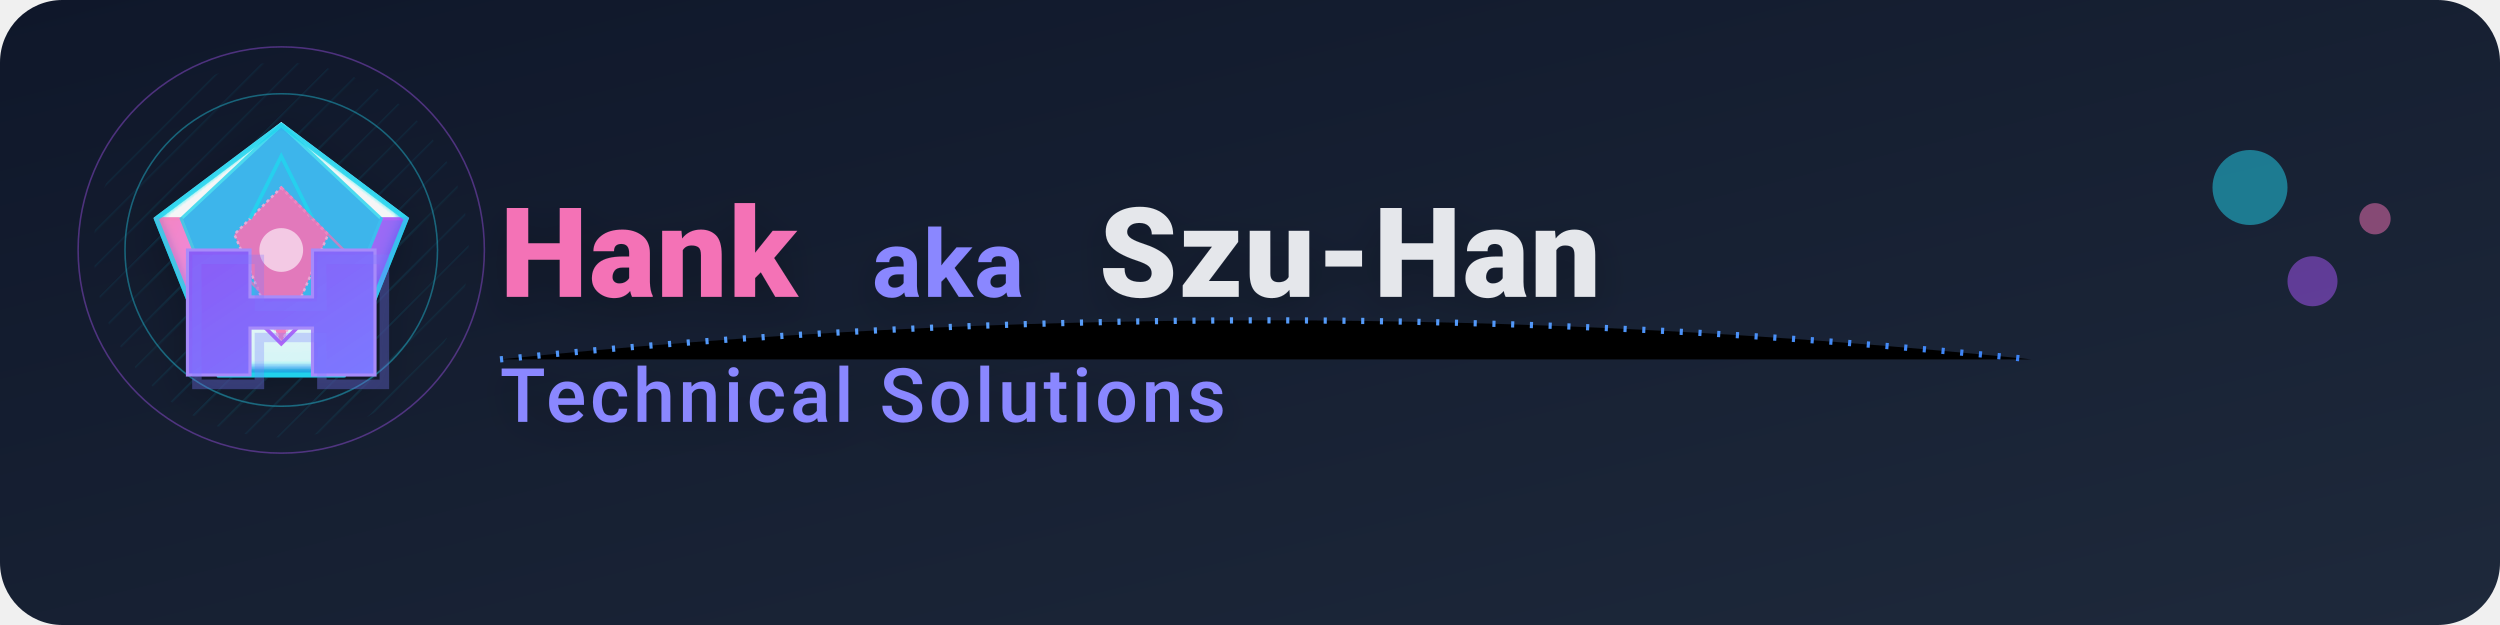
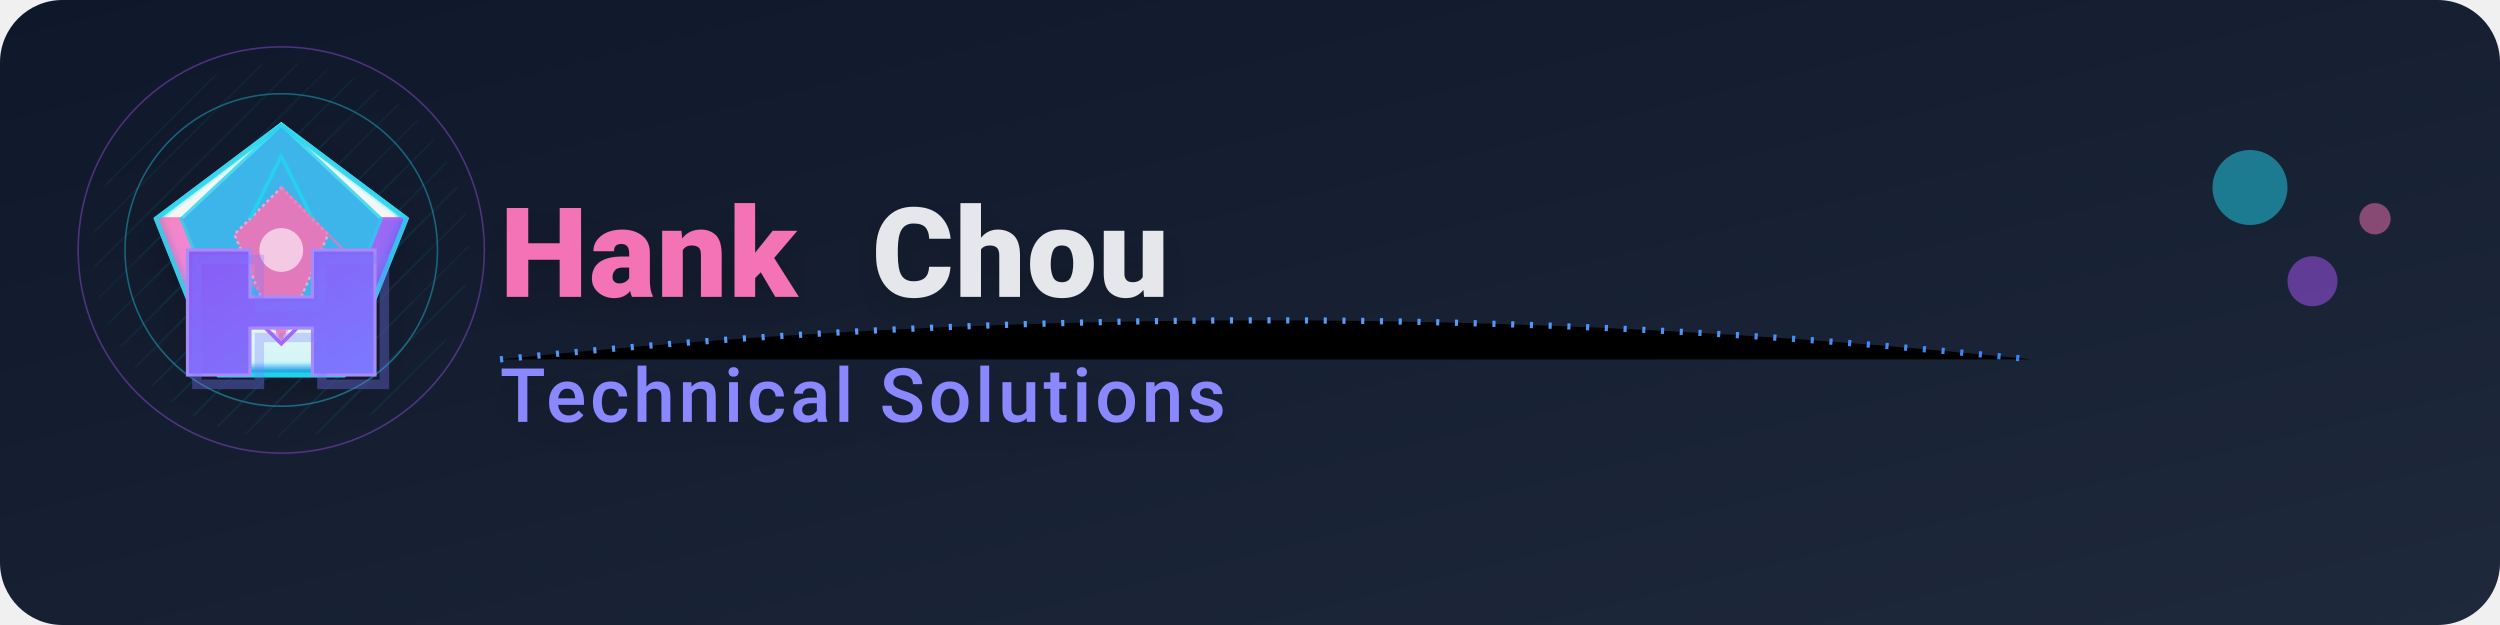
<svg xmlns="http://www.w3.org/2000/svg" width="800" height="200" viewBox="0 0 800 200" version="1.1">
  <rect width="800" height="200" fill="url(#bgGradient)" rx="20" ry="20" />
  <defs>
    <linearGradient id="bgGradient" x1="0%" y1="0%" x2="100%" y2="100%">
      <stop offset="0%" stop-color="#0f172a" />
      <stop offset="100%" stop-color="#1e293b" />
    </linearGradient>
    <linearGradient id="logoGradient" x1="0%" y1="0%" x2="100%" y2="100%">
      <stop offset="0%" stop-color="#60a5fa" />
      <stop offset="100%" stop-color="#3b82f6" />
    </linearGradient>
    <linearGradient id="hGradient" x1="0%" y1="0%" x2="100%" y2="100%">
      <stop offset="0%" stop-color="#8b5cf6" />
      <stop offset="100%" stop-color="#7b79ff" />
    </linearGradient>
    <linearGradient id="face1" x1="0%" y1="0%" x2="100%" y2="100%">
      <stop offset="0%" stop-color="#22d3ee" />
      <stop offset="100%" stop-color="#0ea5e9" />
    </linearGradient>
    <linearGradient id="face2" x1="0%" y1="0%" x2="100%" y2="100%">
      <stop offset="0%" stop-color="#a855f7" />
      <stop offset="100%" stop-color="#6366f1" />
    </linearGradient>
    <linearGradient id="face3" x1="0%" y1="0%" x2="100%" y2="100%">
      <stop offset="0%" stop-color="#f472b6" />
      <stop offset="100%" stop-color="#e879f9" />
    </linearGradient>
    <filter id="glow" x="-20%" y="-20%" width="140%" height="140%">
      <feGaussianBlur stdDeviation="4" result="blur" />
      <feComposite in="SourceGraphic" in2="blur" operator="over" />
    </filter>
    <filter id="softShadow" x="-10%" y="-10%" width="120%" height="140%">
      <feDropShadow dx="0" dy="4" stdDeviation="6" flood-color="#000" flood-opacity="0.2" />
    </filter>
    <filter id="bevel" x="-50%" y="-50%" width="200%" height="200%">
      <feGaussianBlur in="SourceAlpha" stdDeviation="2" result="blur" />
      <feSpecularLighting in="blur" surfaceScale="5" specularConstant="1.8" specularExponent="20" lighting-color="#white" result="specOut">
        <fePointLight x="50" y="-50" z="200" />
      </feSpecularLighting>
      <feComposite in="specOut" in2="SourceAlpha" operator="in" result="specOut" />
      <feComposite in="SourceGraphic" in2="specOut" operator="arithmetic" k1="0" k2="1" k3="1" k4="0" result="litPaint" />
      <feMerge>
        <feMergeNode in="litPaint" />
      </feMerge>
    </filter>
    <pattern id="hologramLines" patternUnits="userSpaceOnUse" width="8" height="8" patternTransform="rotate(45)">
      <line x1="0" y1="0" x2="0" y2="8" stroke="#22d3ee" stroke-width="1" stroke-opacity="0.3" />
    </pattern>
  </defs>
  <g transform="translate(40, 30)" filter="url(#softShadow)">
    <circle cx="50" cy="50" r="60" fill="url(#hologramLines)" opacity="0.2" />
    <circle cx="50" cy="50" r="50" fill="none" stroke="#22d3ee" stroke-width="0.5" opacity="0.4" />
    <circle cx="50" cy="50" r="65" fill="none" stroke="#a855f7" stroke-width="0.5" opacity="0.4" />
    <g>
      <path d="M50,10 L90,40 L70,90 L30,90 L10,40 Z" fill="url(#face1)" stroke="#22d3ee" stroke-width="1.5" opacity="0.95" filter="url(#bevel)" />
      <path d="M90,40 L70,90 L70,70 L82,40 Z" fill="url(#face2)" stroke="#a855f7" stroke-width="1" opacity="0.9" />
      <path d="M10,40 L30,90 L30,70 L18,40 Z" fill="url(#face3)" stroke="#f472b6" stroke-width="1" opacity="0.85" />
      <path d="M50,10 L18,40 L30,70 L70,70 L82,40 Z" fill="#0ea5e9" stroke="#22d3ee" stroke-width="1" opacity="0.8" />
      <path d="M50,30 L65,45 L50,80 L35,45 Z" fill="#f472b6" stroke="#f9a8d4" stroke-width="0.8" stroke-dasharray="1,1" opacity="0.9" />
      <path d="M40,40 L50,20 L60,40" fill="none" stroke="#22d3ee" stroke-width="1.2" opacity="0.9" />
      <path d="M30,60 L50,80 L70,60" fill="none" stroke="#a855f7" stroke-width="1.2" opacity="0.9" />
      <circle cx="50" cy="50" r="7" fill="#ffffff" opacity="0.6" />
      <path d="M50,10 L90,40 M90,40 L70,90 M70,90 L30,90 M30,90 L10,40 M10,40 L50,10" stroke="#22d3ee" stroke-width="1.5" opacity="0.8" stroke-linecap="round" />
      <path d="M50,30 L70,50 M30,50 L50,70" stroke="#f472b6" stroke-width="0.8" opacity="0.7" stroke-linecap="round" />
    </g>
    <g transform="translate(0, 20)">
      <path d="M20,70                 C20,70 20,30 20,30                 C20,30 40,30 40,30                 C40,30 40,45 40,45                 C40,45 60,45 60,45                 C60,45 60,30 60,30                 C60,30 80,30 80,30                 C80,30 80,70 80,70                 C80,70 60,70 60,70                 C60,70 60,55 60,55                 C60,55 40,55 40,55                 C40,55 40,70 40,70 Z" fill="url(#hGradient)" stroke="#a78bfa" stroke-width="1" rx="4" ry="4" />
      <path d="M20,70                 C20,70 20,30 20,30                 C20,30 40,30 40,30                 C40,30 40,45 40,45                 C40,45 60,45 60,45                 C60,45 60,30 60,30                 C60,30 80,30 80,30                 C80,30 80,70 80,70                 C80,70 60,70 60,70                 C60,70 60,55 60,55                 C60,55 40,55 40,55                 C40,55 40,70 40,70 Z" fill="none" stroke="#7b79ff" stroke-width="3" stroke-opacity="0.3" rx="4" ry="4" transform="translate(3, 3)" />
    </g>
  </g>
  <g transform="translate(160, 95)" filter="url(#softShadow)">
    <text font-family="system-ui, -apple-system, BlinkMacSystemFont, 'Segoe UI', Roboto, sans-serif" font-size="40" font-weight="800" letter-spacing="0.01em">
      <tspan fill="#f472b6">Hank</tspan>
-       <tspan fill="#8a87ff" dx="14" font-size="30" font-weight="600">aka</tspan>
-       <tspan fill="#e5e7eb" dx="14">Szu-Han</tspan>
+       <tspan fill="#e5e7eb" dx="14">Chou</tspan>
    </text>
    <text font-family="system-ui, -apple-system, BlinkMacSystemFont, 'Segoe UI', Roboto, sans-serif" font-size="24" font-weight="500" x="0" y="40" fill="#8a87ff" letter-spacing="0.05em">
      Technical Solutions
    </text>
  </g>
  <path d="M160,115 Q405,90 650,115" stroke="url(#logoGradient)" stroke-width="2" stroke-dasharray="1, 5" />
  <circle cx="720" cy="60" r="12" fill="#22d3ee" opacity="0.5" />
  <circle cx="740" cy="90" r="8" fill="#a855f7" opacity="0.5" />
  <circle cx="760" cy="70" r="5" fill="#f472b6" opacity="0.5" />
</svg>
